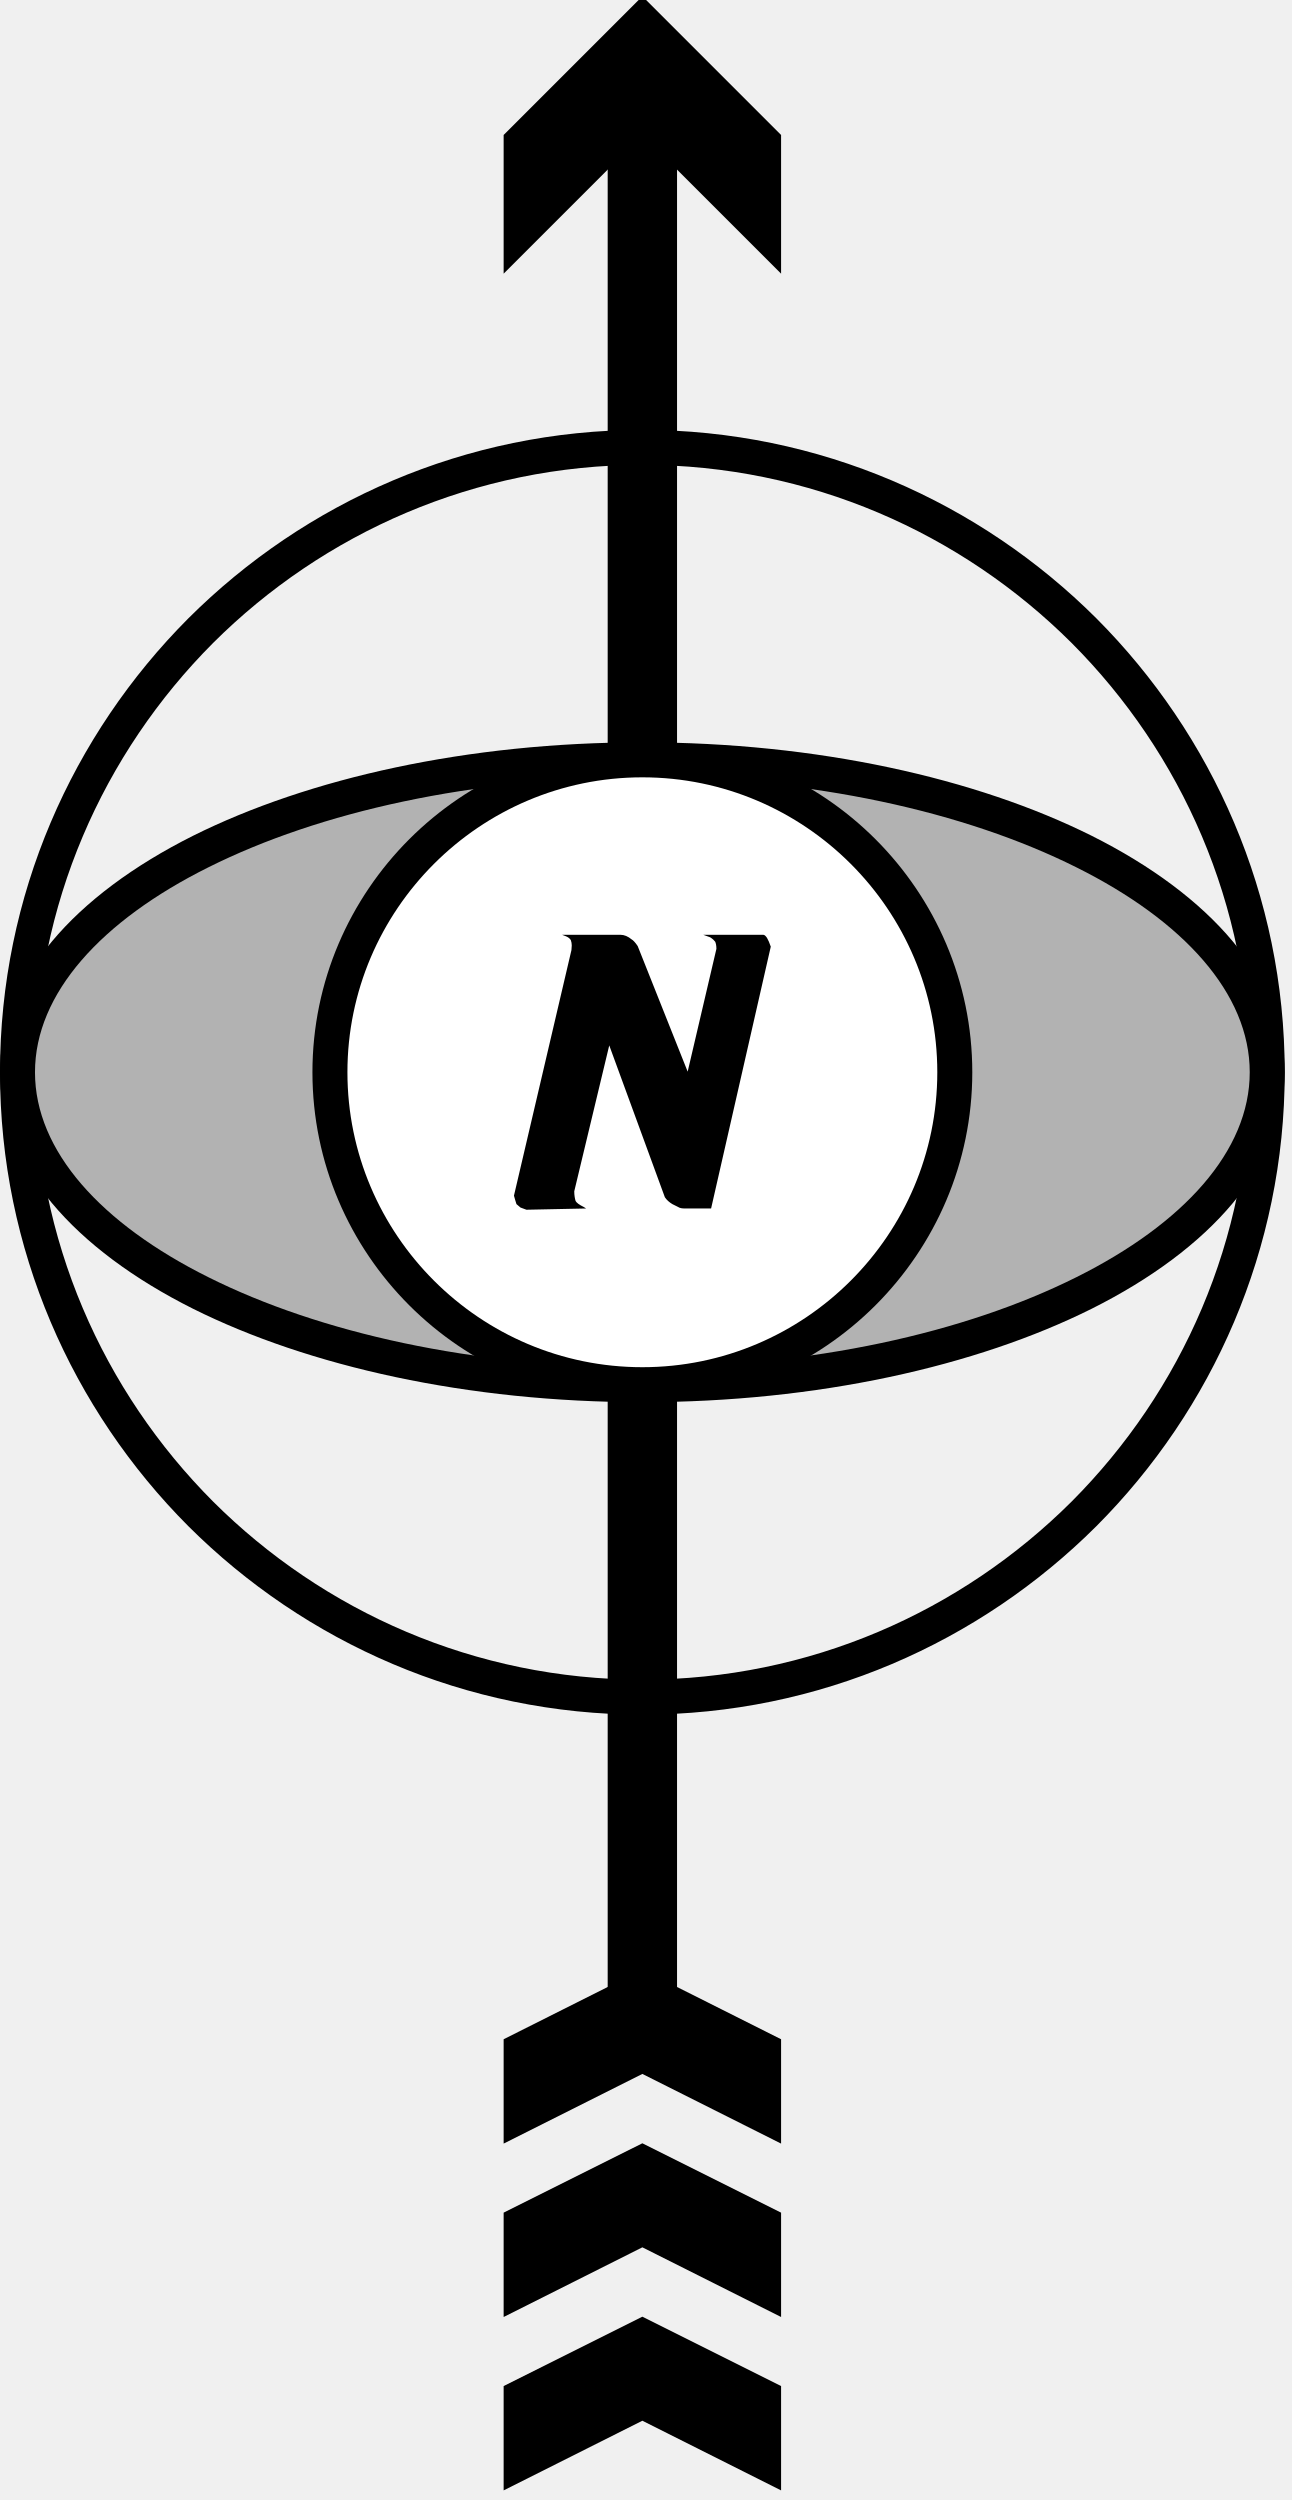
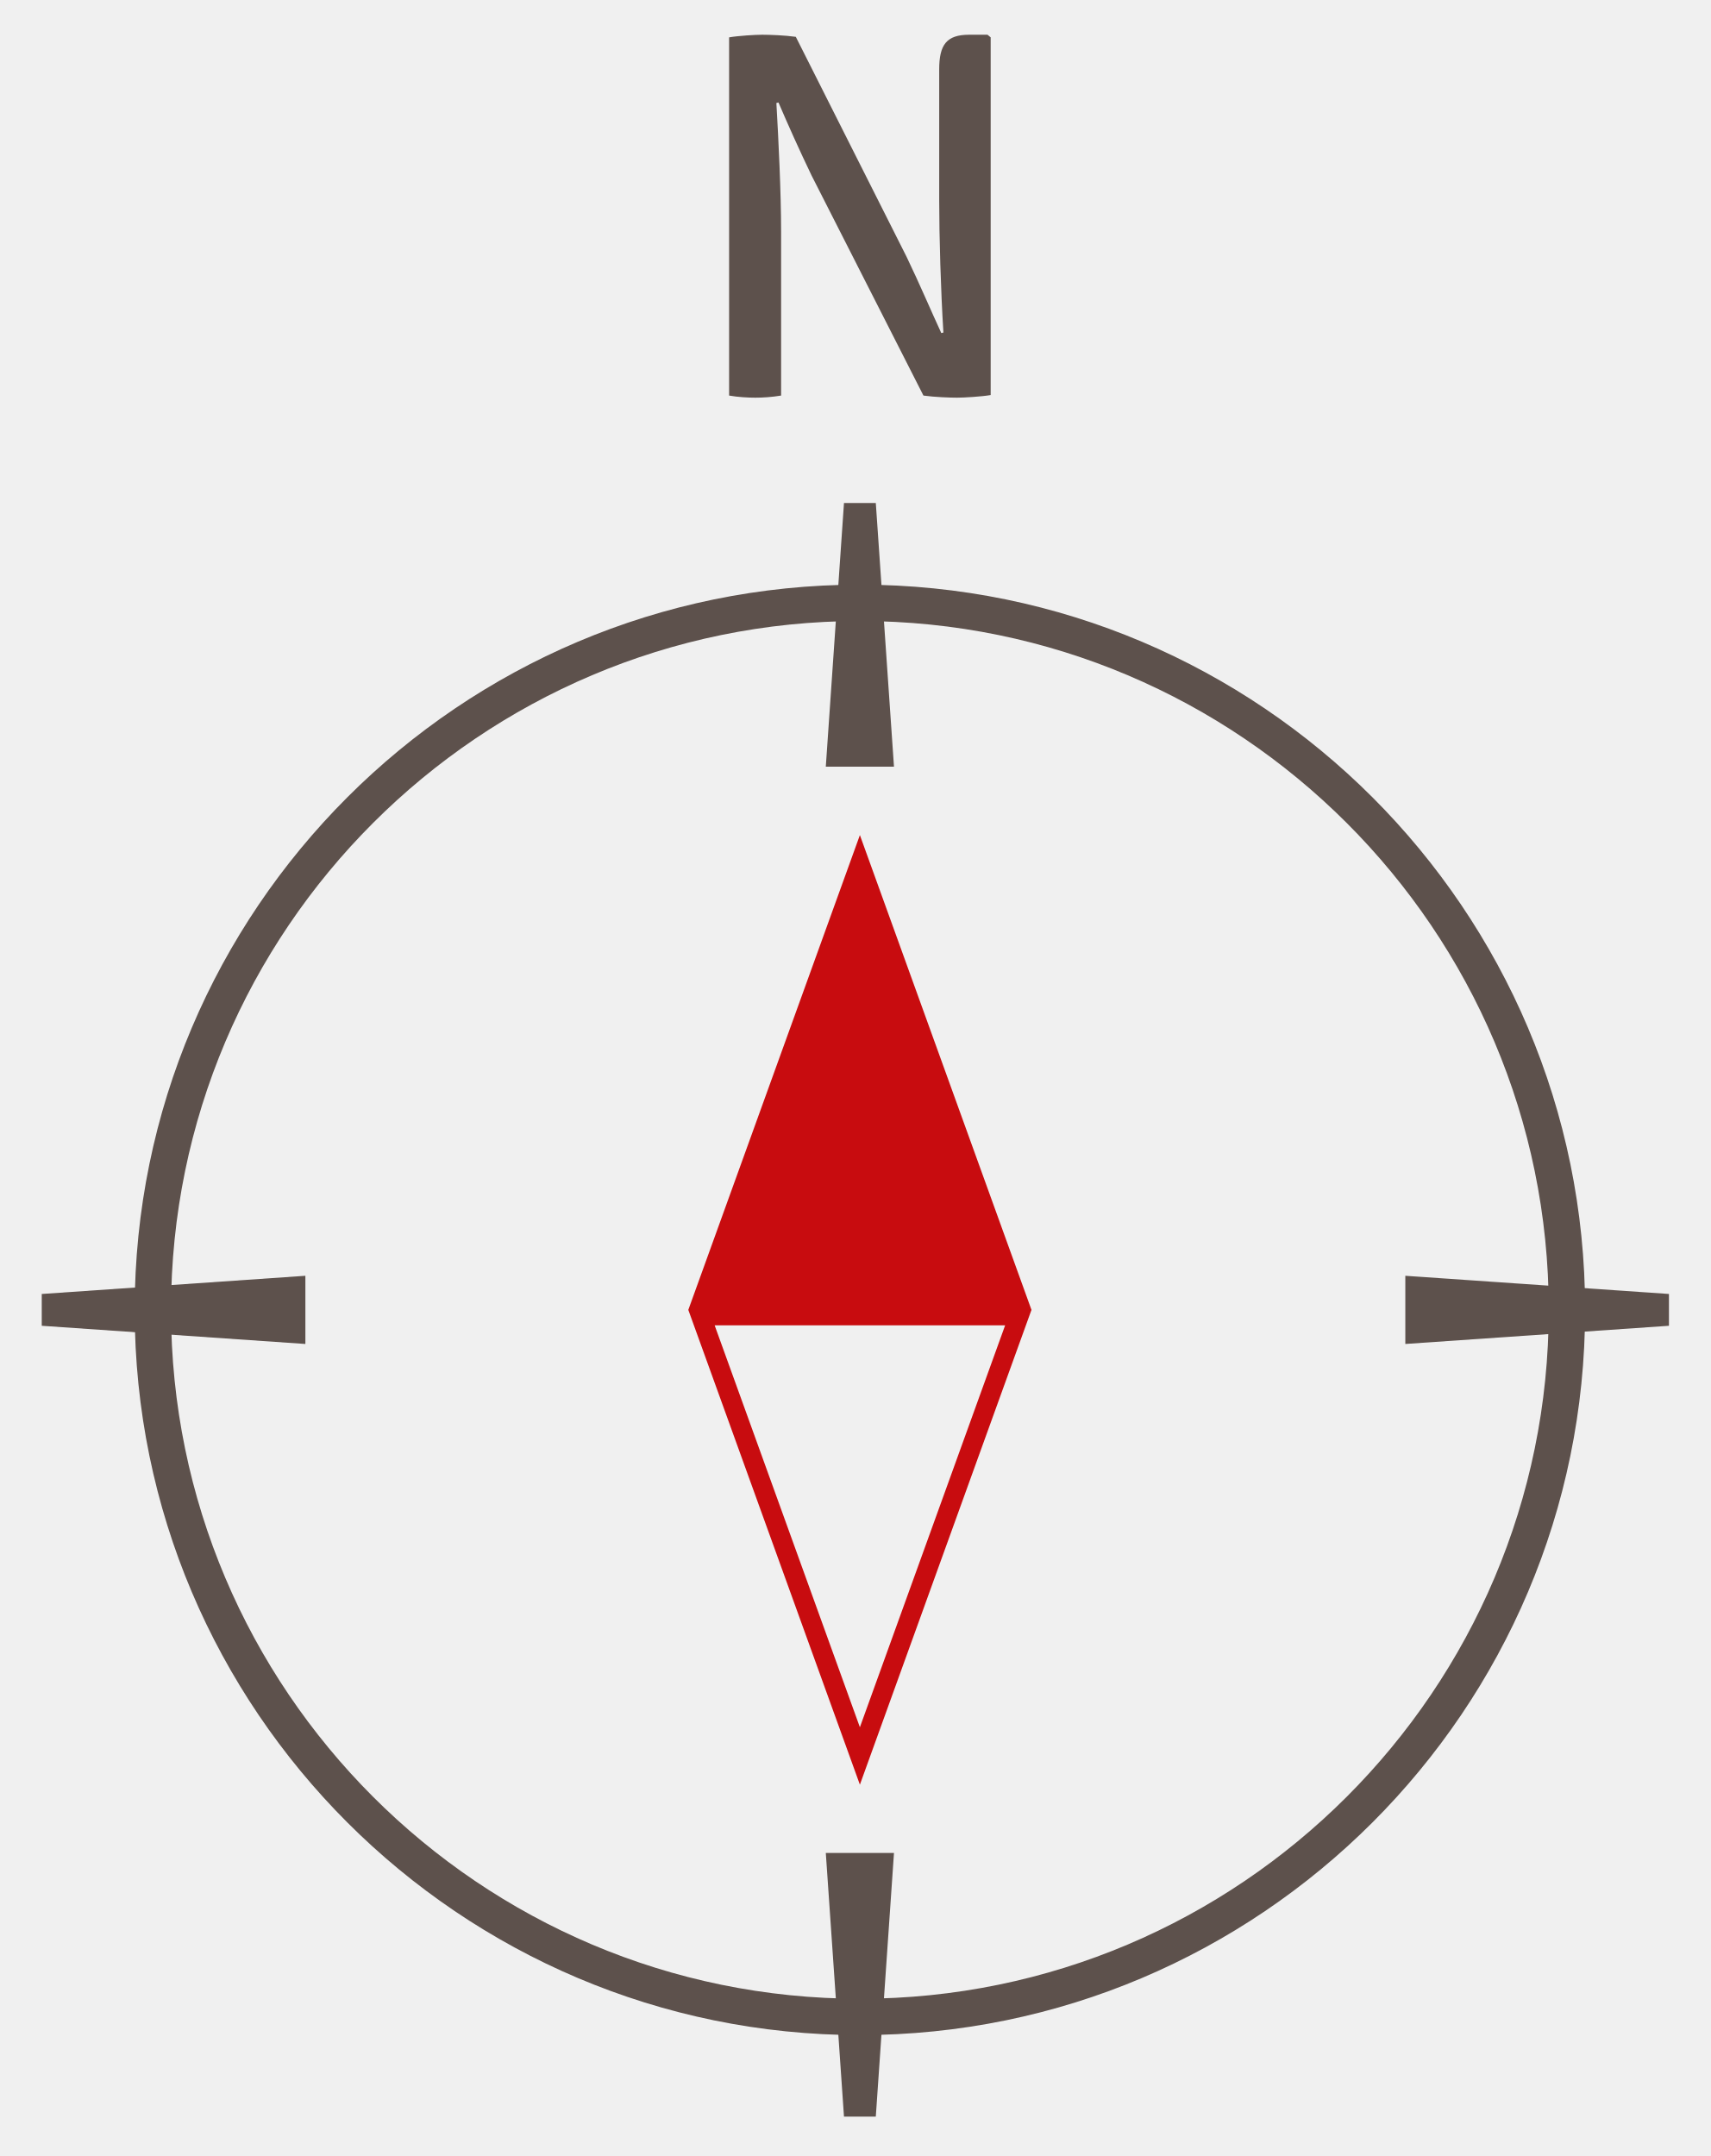
- <svg xmlns="http://www.w3.org/2000/svg" version="1.0" width="372" height="720" id="svg1886">
-   <defs id="defs1888" />
-   <g id="layer1">
-     <g transform="matrix(8.998075e-2,0,0,8.998075e-2,185.0004,-1.0817)" id="Layer 1">
-       <g id="g9">
-         <g id="g11">
-           <path d="M 0,7427 L 444,7649 L 444,7983 L 0,7760 L -444,7983 L -444,7649 L 0,7427 L 0,6444 L 0,6872 L 444,7094 L 444,7428 L 0,7205 L -444,7428 L -444,7094 L 0,6872 L 0,6444 L 0,6316 L 444,6539 L 444,6873 L 0,6650 L -444,6873 L -444,6539 L 0,6316 L 0,6444 L 0,7427 z " style="fill:black" id="63514880" />
-           <path d="M -111,444 L -111,6444 L 111,6444 L 111,444 L -111,444 z " style="fill:black" id="path14" />
-           <path d="M -444,888 L -444,444 L 0,0 L 444,444 L 444,888 L 0,444 L -444,888 L 0,444 L -444,888 z " style="fill:black" id="path16" />
+ <svg xmlns="http://www.w3.org/2000/svg" id="svg2" version="1.1" width="470.424" height="592.924" xml:space="preserve">
+   <defs id="defs6">
+     <clipPath clipPathUnits="userSpaceOnUse" id="clipPath16">
+       <path d="m 0,474.339 376.339,0 L 376.339,0 0,0 0,474.339 z" id="path18" />
+     </clipPath>
+   </defs>
+   <g id="g10" transform="matrix(1.25,0,0,-1.25,0,592.9238)">
+     <g id="g12">
+       <g id="g14" clip-path="url(#clipPath16)">
+         <g id="g20" transform="translate(217.9572,466.1193)">
+           <path d="m 0,0 0,-78.693 c -1.964,-0.347 -5.893,-0.578 -7.395,-0.578 -1.503,0 -4.97,0.116 -7.396,0.462 l -24.613,48.418 c -2.774,5.778 -5.2,11.209 -7.28,16.062 l -0.463,-0.115 c 0.463,-7.974 1.04,-19.645 1.04,-28.311 l 0,-36.054 c -2.08,-0.346 -4.044,-0.462 -5.662,-0.462 -1.618,0 -3.813,0.116 -5.778,0.462 l 0,78.809 c 1.965,0.347 5.778,0.578 7.28,0.578 1.618,0 4.969,-0.116 7.396,-0.462 l 24.382,-48.418 c 2.889,-6.009 5.431,-12.018 7.627,-16.756 l 0.462,0.116 c -0.578,9.244 -0.924,21.147 -0.924,29.12 l 0,28.773 c 0,5.431 1.617,7.627 6.586,7.627 l 4.045,0 L 0,0 z" style="fill:#5d514c;fill-opacity:1;fill-rule:nonzero;stroke:none" id="path22" />
        </g>
-         <g id="g18">
-           <g id="g20">
-             <path d="M 0,5388 C 535,5388 1021,5170 1374,4818 L 1453,4897 C 1080,5269 566,5500 0,5500 L 0,5388 z M 1374,4818 C 1726,4465 1944,3979 1944,3444 L 2056,3444 C 2056,4010 1825,4524 1453,4897 L 1374,4818 z M 1944,3444 C 1944,2909 1726,2423 1374,2070 L 1453,1991 C 1825,2364 2056,2878 2056,3444 L 1944,3444 z M 1374,2070 C 1021,1718 535,1500 0,1500 L 0,1388 C 566,1388 1080,1619 1453,1991 L 1374,2070 z M 0,1500 C -535,1500 -1021,1718 -1374,2070 L -1453,1991 C -1080,1619 -566,1388 0,1388 L 0,1500 z M -1374,2070 C -1726,2423 -1944,2909 -1944,3444 L -2056,3444 C -2056,2878 -1825,2364 -1453,1991 L -1374,2070 z M -1944,3444 C -1944,3979 -1726,4465 -1374,4818 L -1453,4897 C -1825,4524 -2056,4010 -2056,3444 L -1944,3444 z M -1374,4818 C -1021,5170 -535,5388 0,5388 L 0,5500 C -566,5500 -1080,5269 -1453,4897 L -1374,4818 z " style="fill:black" id="63514968" />
-           </g>
-           <g id="g23">
-             <path d="M 0,4444 C 1102,4444 2000,3995 2000,3444 C 2000,2893 1102,2444 0,2444 C -1102,2444 -2000,2893 -2000,3444 C -2000,3995 -1102,4444 0,4444 z " style="fill:#b2b2b2" id="63515056" />
-             <path d="M 0,4388 C 542,4388 1033,4278 1389,4100 L 1438,4201 C 1069,4385 560,4500 0,4500 L 0,4388 z M 1389,4100 C 1732,3929 1944,3696 1944,3444 L 2056,3444 C 2056,3742 1819,4010 1438,4201 L 1389,4100 z M 1944,3444 C 1944,3192 1732,2959 1389,2788 L 1438,2687 C 1819,2878 2056,3146 2056,3444 L 1944,3444 z M 1389,2788 C 1033,2610 542,2500 0,2500 L 0,2388 C 560,2388 1069,2503 1438,2687 L 1389,2788 z M 0,2500 C -542,2500 -1033,2610 -1389,2788 L -1438,2687 C -1069,2503 -560,2388 0,2388 L 0,2500 z M -1389,2788 C -1732,2959 -1944,3192 -1944,3444 L -2056,3444 C -2056,3146 -1819,2878 -1438,2687 L -1389,2788 z M -1944,3444 C -1944,3696 -1732,3929 -1389,4100 L -1438,4201 C -1819,4010 -2056,3742 -2056,3444 L -1944,3444 z M -1389,4100 C -1033,4278 -542,4388 0,4388 L 0,4500 C -560,4500 -1069,4385 -1438,4201 L -1389,4100 z " style="fill:black" id="path26" />
-           </g>
-           <g id="g28">
-             <path d="M 0,4444 C 551,4444 1000,3995 1000,3444 C 1000,2893 551,2444 0,2444 C -551,2444 -1000,2893 -1000,3444 C -1000,3995 -551,4444 0,4444 z " style="fill:white" id="63515144" />
-             <path d="M 0,4388 C 260,4388 496,4282 667,4111 L 746,4190 C 555,4381 291,4500 0,4500 L 0,4388 z M 667,4111 C 838,3940 944,3704 944,3444 L 1056,3444 C 1056,3735 937,3999 746,4190 L 667,4111 z M 944,3444 C 944,3184 838,2948 667,2777 L 746,2698 C 937,2889 1056,3153 1056,3444 L 944,3444 z M 667,2777 C 496,2606 260,2500 0,2500 L 0,2388 C 291,2388 555,2507 746,2698 L 667,2777 z M 0,2500 C -260,2500 -496,2606 -667,2777 L -746,2698 C -555,2507 -291,2388 0,2388 L 0,2500 z M -667,2777 C -838,2948 -944,3184 -944,3444 L -1056,3444 C -1056,3153 -937,2889 -746,2698 L -667,2777 z M -944,3444 C -944,3704 -838,3940 -667,4111 L -746,4190 C -937,3999 -1056,3735 -1056,3444 L -944,3444 z M -667,4111 C -496,4282 -260,4388 0,4388 L 0,4500 C -291,4500 -555,4381 -746,4190 L -667,4111 z " style="fill:black" id="path31" />
-           </g>
+         <g id="g24" transform="translate(203.8247,134.8428)">
+           <path d="M 0,0 -14.641,-40.513 -29.282,0 l -17.313,47.909 31.954,0 31.954,0 L 0,0 z m 23.109,51.312 0,0.001 -0.001,0 -18.874,52.227 -18.875,52.23 -18.875,-52.23 -18.874,-52.227 -10e-4,0 10e-4,-0.001 -10e-4,-0.002 10e-4,0 18.874,-52.227 18.875,-52.23 18.875,52.23 18.874,52.227 0.001,0 0,0.002 z" style="fill:#c80c0f;fill-opacity:1;fill-rule:nonzero;stroke:none" id="path26" />
        </g>
-         <path d="M -257,3004 L -70,3004 C -58,3004 -46,3009 -34,3019 C -30,3021 -23,3028 -15,3040 L 145,3442 L 237,3049 C 237,3038 235,3030 233,3026 C 230,3022 225,3017 217,3012 L 195,3004 L 366,3004 C 377,3004 384,3004 387,3004 C 391,3004 395,3008 399,3014 C 403,3021 407,3030 411,3042 L 220,3880 L 137,3880 C 127,3880 120,3879 114,3875 L 96,3866 C 86,3860 78,3853 72,3844 L -106,3358 L -218,3825 C -218,3838 -216,3848 -214,3855 C -211,3862 -202,3868 -188,3875 L -180,3880 L -371,3884 L -390,3877 L -403,3866 L -407,3853 L -411,3839 L -227,3053 L -226,3038 C -226,3032 -227,3027 -229,3021 C -232,3016 -237,3012 -244,3009 L -257,3004 z " style="fill:black" id="63515320" />
+         <g id="g28" transform="translate(196.6838,305.6693)">
+           <path d="m 0,0 -15,0 4,58 7,0 4,-58 z" style="fill:#5d514c;fill-opacity:1;fill-rule:nonzero;stroke:none" id="path30" />
+         </g>
+         <g id="g32" transform="translate(309.1838,178.6543)">
+           <path d="M 0,0 0,15 58,11 58,4 0,0 z" style="fill:#5d514c;fill-opacity:1;fill-rule:nonzero;stroke:none" id="path34" />
+         </g>
+         <g id="g36" transform="translate(67.1849,193.6543)">
+           <path d="m 0,0 0,-15 -58,4 0,7 58,4 z" style="fill:#5d514c;fill-opacity:1;fill-rule:nonzero;stroke:none" id="path38" />
+         </g>
+         <g id="g40" transform="translate(181.6838,66.6692)">
+           <path d="M 0,0 15,0 11,-58 4,-58 0,0 z" style="fill:#5d514c;fill-opacity:1;fill-rule:nonzero;stroke:none" id="path42" />
+         </g>
+         <g id="g44" transform="translate(189.1836,337.7097)">
+           <path d="m 0,0 c -83.568,0 -151.555,-67.987 -151.555,-151.556 0,-83.568 67.987,-151.555 151.555,-151.555 83.568,0 151.556,67.987 151.556,151.555 C 151.556,-67.987 83.568,0 0,0 m 0,-311.111 c -87.979,0 -159.555,71.576 -159.555,159.555 C -159.555,-63.576 -87.979,8 0,8 87.979,8 159.556,-63.576 159.556,-151.556 159.556,-239.535 87.979,-311.111 0,-311.111" style="fill:#5d514c;fill-opacity:1;fill-rule:nonzero;stroke:none" id="path46" />
+         </g>
      </g>
    </g>
  </g>
</svg>
